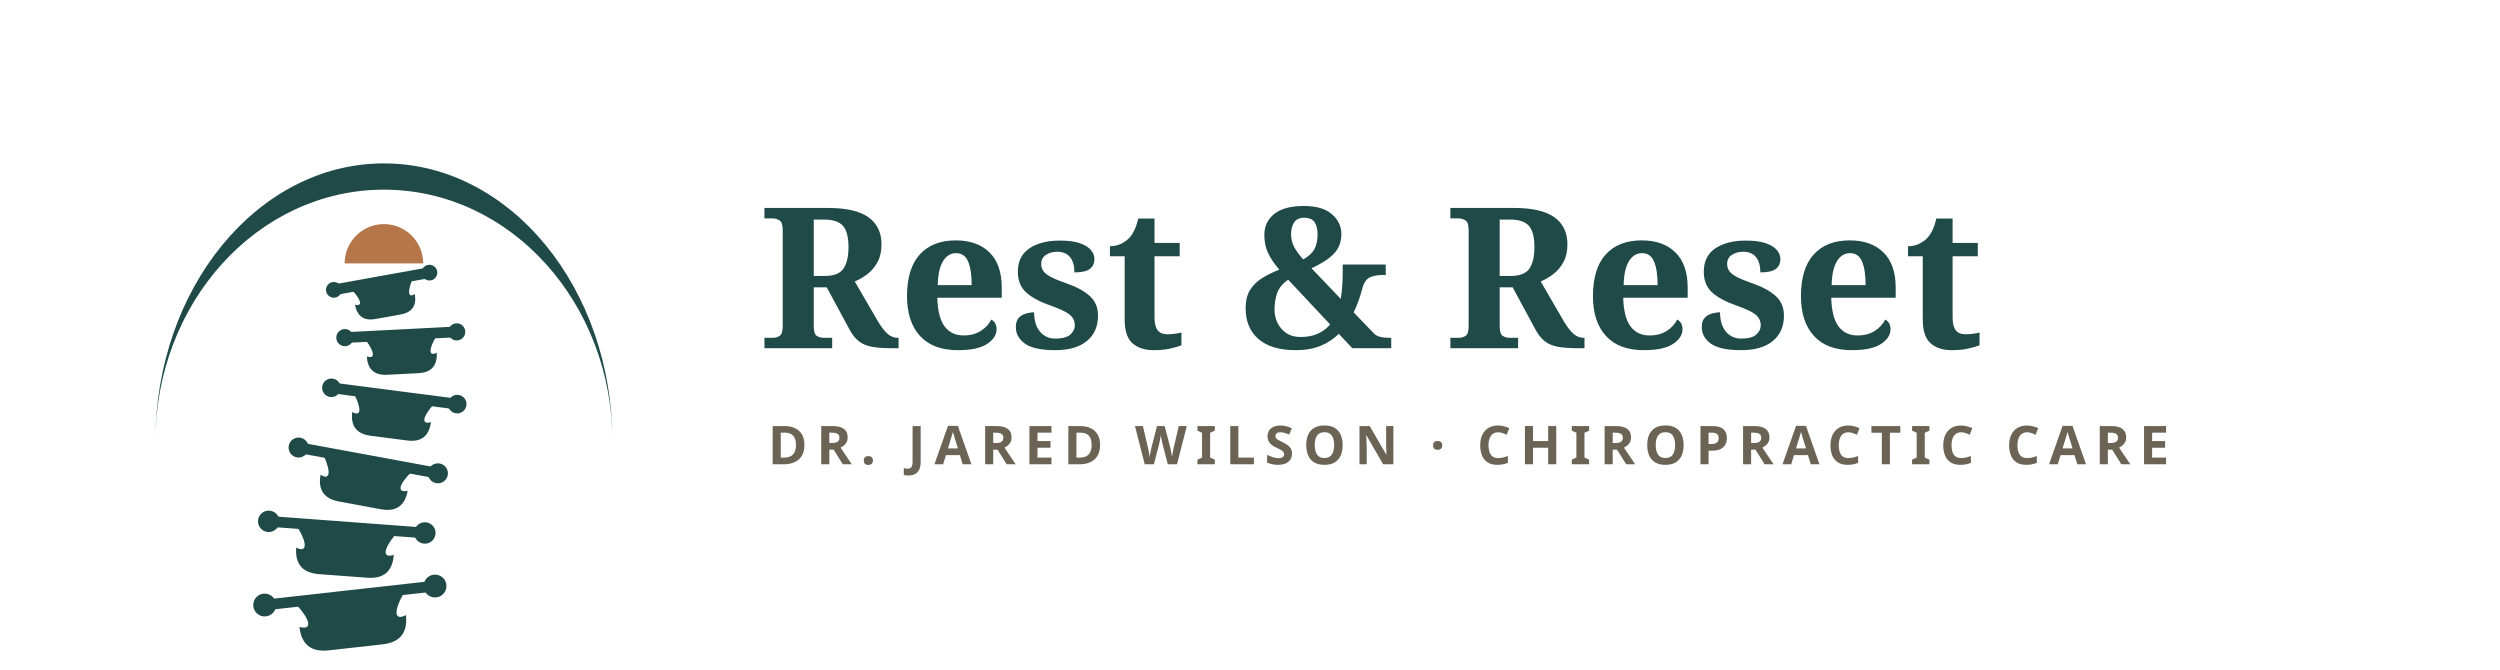
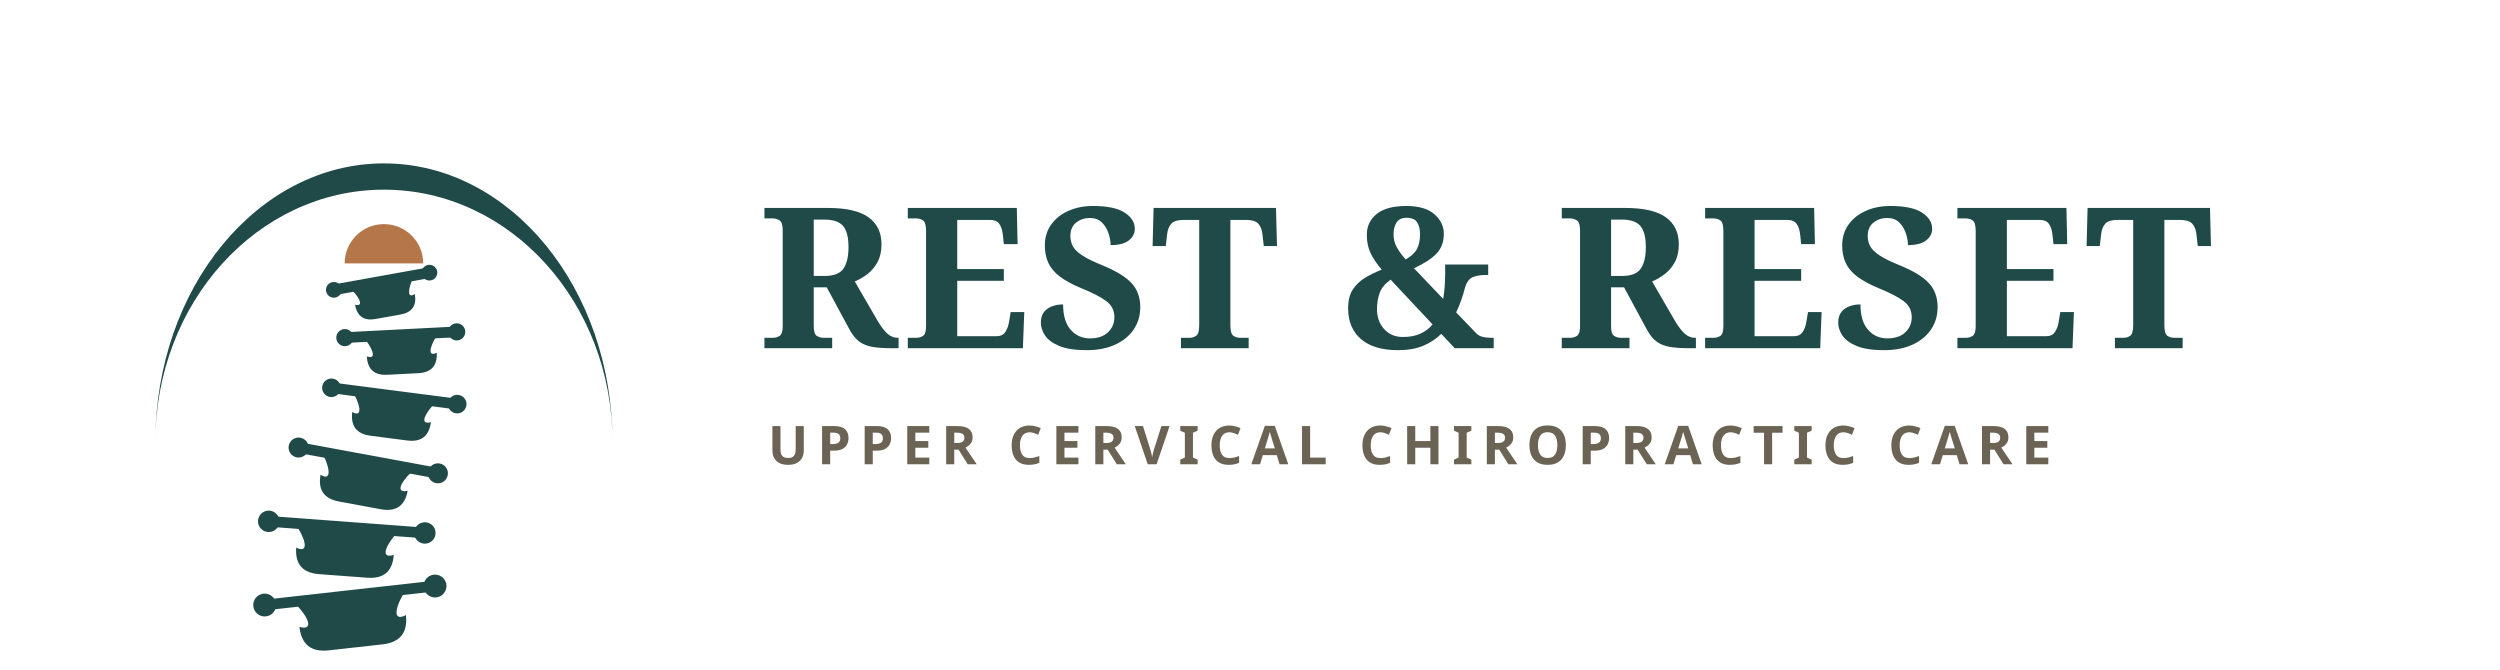
<svg xmlns="http://www.w3.org/2000/svg" viewBox="0 0 560 150">
  <g transform="translate(6 -5) scale(0.8)">
    <g fill="#1F4A48" color="#1F4A48">
      <g transform="translate(0,-16)">
        <path d="M36,146 A64,78 0 0 1 164,146 A60.7,67 0 0 0 36,146 Z" />
        <path fill="#B5764A" d="M89,96 A11,11 0 0 1 111,96 Z" />
        <g transform="translate(99.36,101) rotate(-10.2)">
          <rect x="-13.6" y="-1.5" width="27.2" height="3" rx="1.5" />
          <circle cx="-13.6" cy="0" r="2.2" />
          <circle cx="13.6" cy="0" r="2.2" />
          <path d="M-8.5,1.1 H8.5 C6.5,4.25 6.5,6.05 8.5,5.15 Q8.5,10.1 3.55,10.1 H-3.55 Q-8.5,10.1 -8.5,5.15 C-6.5,6.05 -6.5,4.25 -8.5,1.1 Z" />
        </g>
        <g transform="translate(104.72,115.98) rotate(-2.94)">
          <rect x="-15.68" y="-1.5" width="31.36" height="3" rx="1.5" />
          <circle cx="-15.68" cy="0" r="2.4" />
          <circle cx="15.68" cy="0" r="2.4" />
          <path d="M-9.8,1.1 H9.8 C7.52,4.56 7.52,6.54 9.8,5.55 Q9.8,11 4.36,11 H-4.36 Q-9.8,11 -9.8,5.55 C-7.52,6.54 -7.52,4.56 -9.8,1.1 Z" />
        </g>
        <g transform="translate(102.91,133.12) rotate(7.39)">
          <rect x="-17.76" y="-1.5" width="35.52" height="3" rx="1.5" />
          <circle cx="-17.76" cy="0" r="2.6" />
          <circle cx="17.76" cy="0" r="2.6" />
          <path d="M-11.1,1.1 H11.1 C8.54,4.88 8.54,7.04 11.1,5.96 Q11.1,11.9 5.16,11.9 H-5.16 Q-11.1,11.9 -11.1,5.96 C-8.54,7.04 -8.54,4.88 -11.1,1.1 Z" />
        </g>
        <g transform="translate(95.61,151.17) rotate(10.48)">
          <rect x="-19.84" y="-1.5" width="39.68" height="3" rx="1.5" />
          <circle cx="-19.84" cy="0" r="2.8" />
          <circle cx="19.84" cy="0" r="2.8" />
          <path d="M-12.4,1.1 H12.4 C9.56,5.2 9.56,7.54 12.4,6.36 Q12.4,12.8 5.96,12.8 H-5.96 Q-12.4,12.8 -12.4,6.36 C-9.56,7.54 -9.56,5.2 -12.4,1.1 Z" />
        </g>
        <g transform="translate(89.6,169.85) rotate(4.26)">
          <rect x="-21.92" y="-1.5" width="43.84" height="3" rx="1.5" />
          <circle cx="-21.92" cy="0" r="3" />
          <circle cx="21.92" cy="0" r="3" />
          <path d="M-13.7,1.1 H13.7 C10.58,5.51 10.58,8.03 13.7,6.77 Q13.7,13.7 6.77,13.7 H-6.77 Q-13.7,13.7 -13.7,6.77 C-10.58,8.03 -10.58,5.51 -13.7,1.1 Z" />
        </g>
        <g transform="translate(90.46,189) rotate(-6.36)">
          <rect x="-24" y="-1.5" width="48" height="3" rx="1.5" />
          <circle cx="-24" cy="0" r="3.2" />
          <circle cx="24" cy="0" r="3.2" />
          <path d="M-15,1.1 H15 C11.6,5.82 11.6,8.53 15,7.17 Q15,14.6 7.57,14.6 H-7.57 Q-15,14.6 -15,7.17 C-11.6,8.53 -11.6,5.82 -15,1.1 Z" />
        </g>
      </g>
    </g>
  </g>
-   <text x="170" y="78" font-family="Lora, Georgia, serif" font-weight="600" font-size="44" fill="#1F4A48">Rest &amp; Reset</text>
-   <text x="172" y="104" font-family="Archivo, sans-serif" font-weight="600" font-size="12" letter-spacing="2" fill="#6B6454">DR. JARED WILSON · CHIROPRACTIC CARE</text>
+   <text x="170" y="78" font-family="Lora, Georgia, serif" font-weight="600" font-size="44" letter-spacing="1" fill="#1F4A48">REST &amp; RESET</text>
+   <text x="172" y="104" font-family="Archivo, sans-serif" font-weight="600" font-size="12" letter-spacing="2" fill="#6B6454">UPPER CERVICAL CHIROPRACTIC CARE</text>
</svg>
